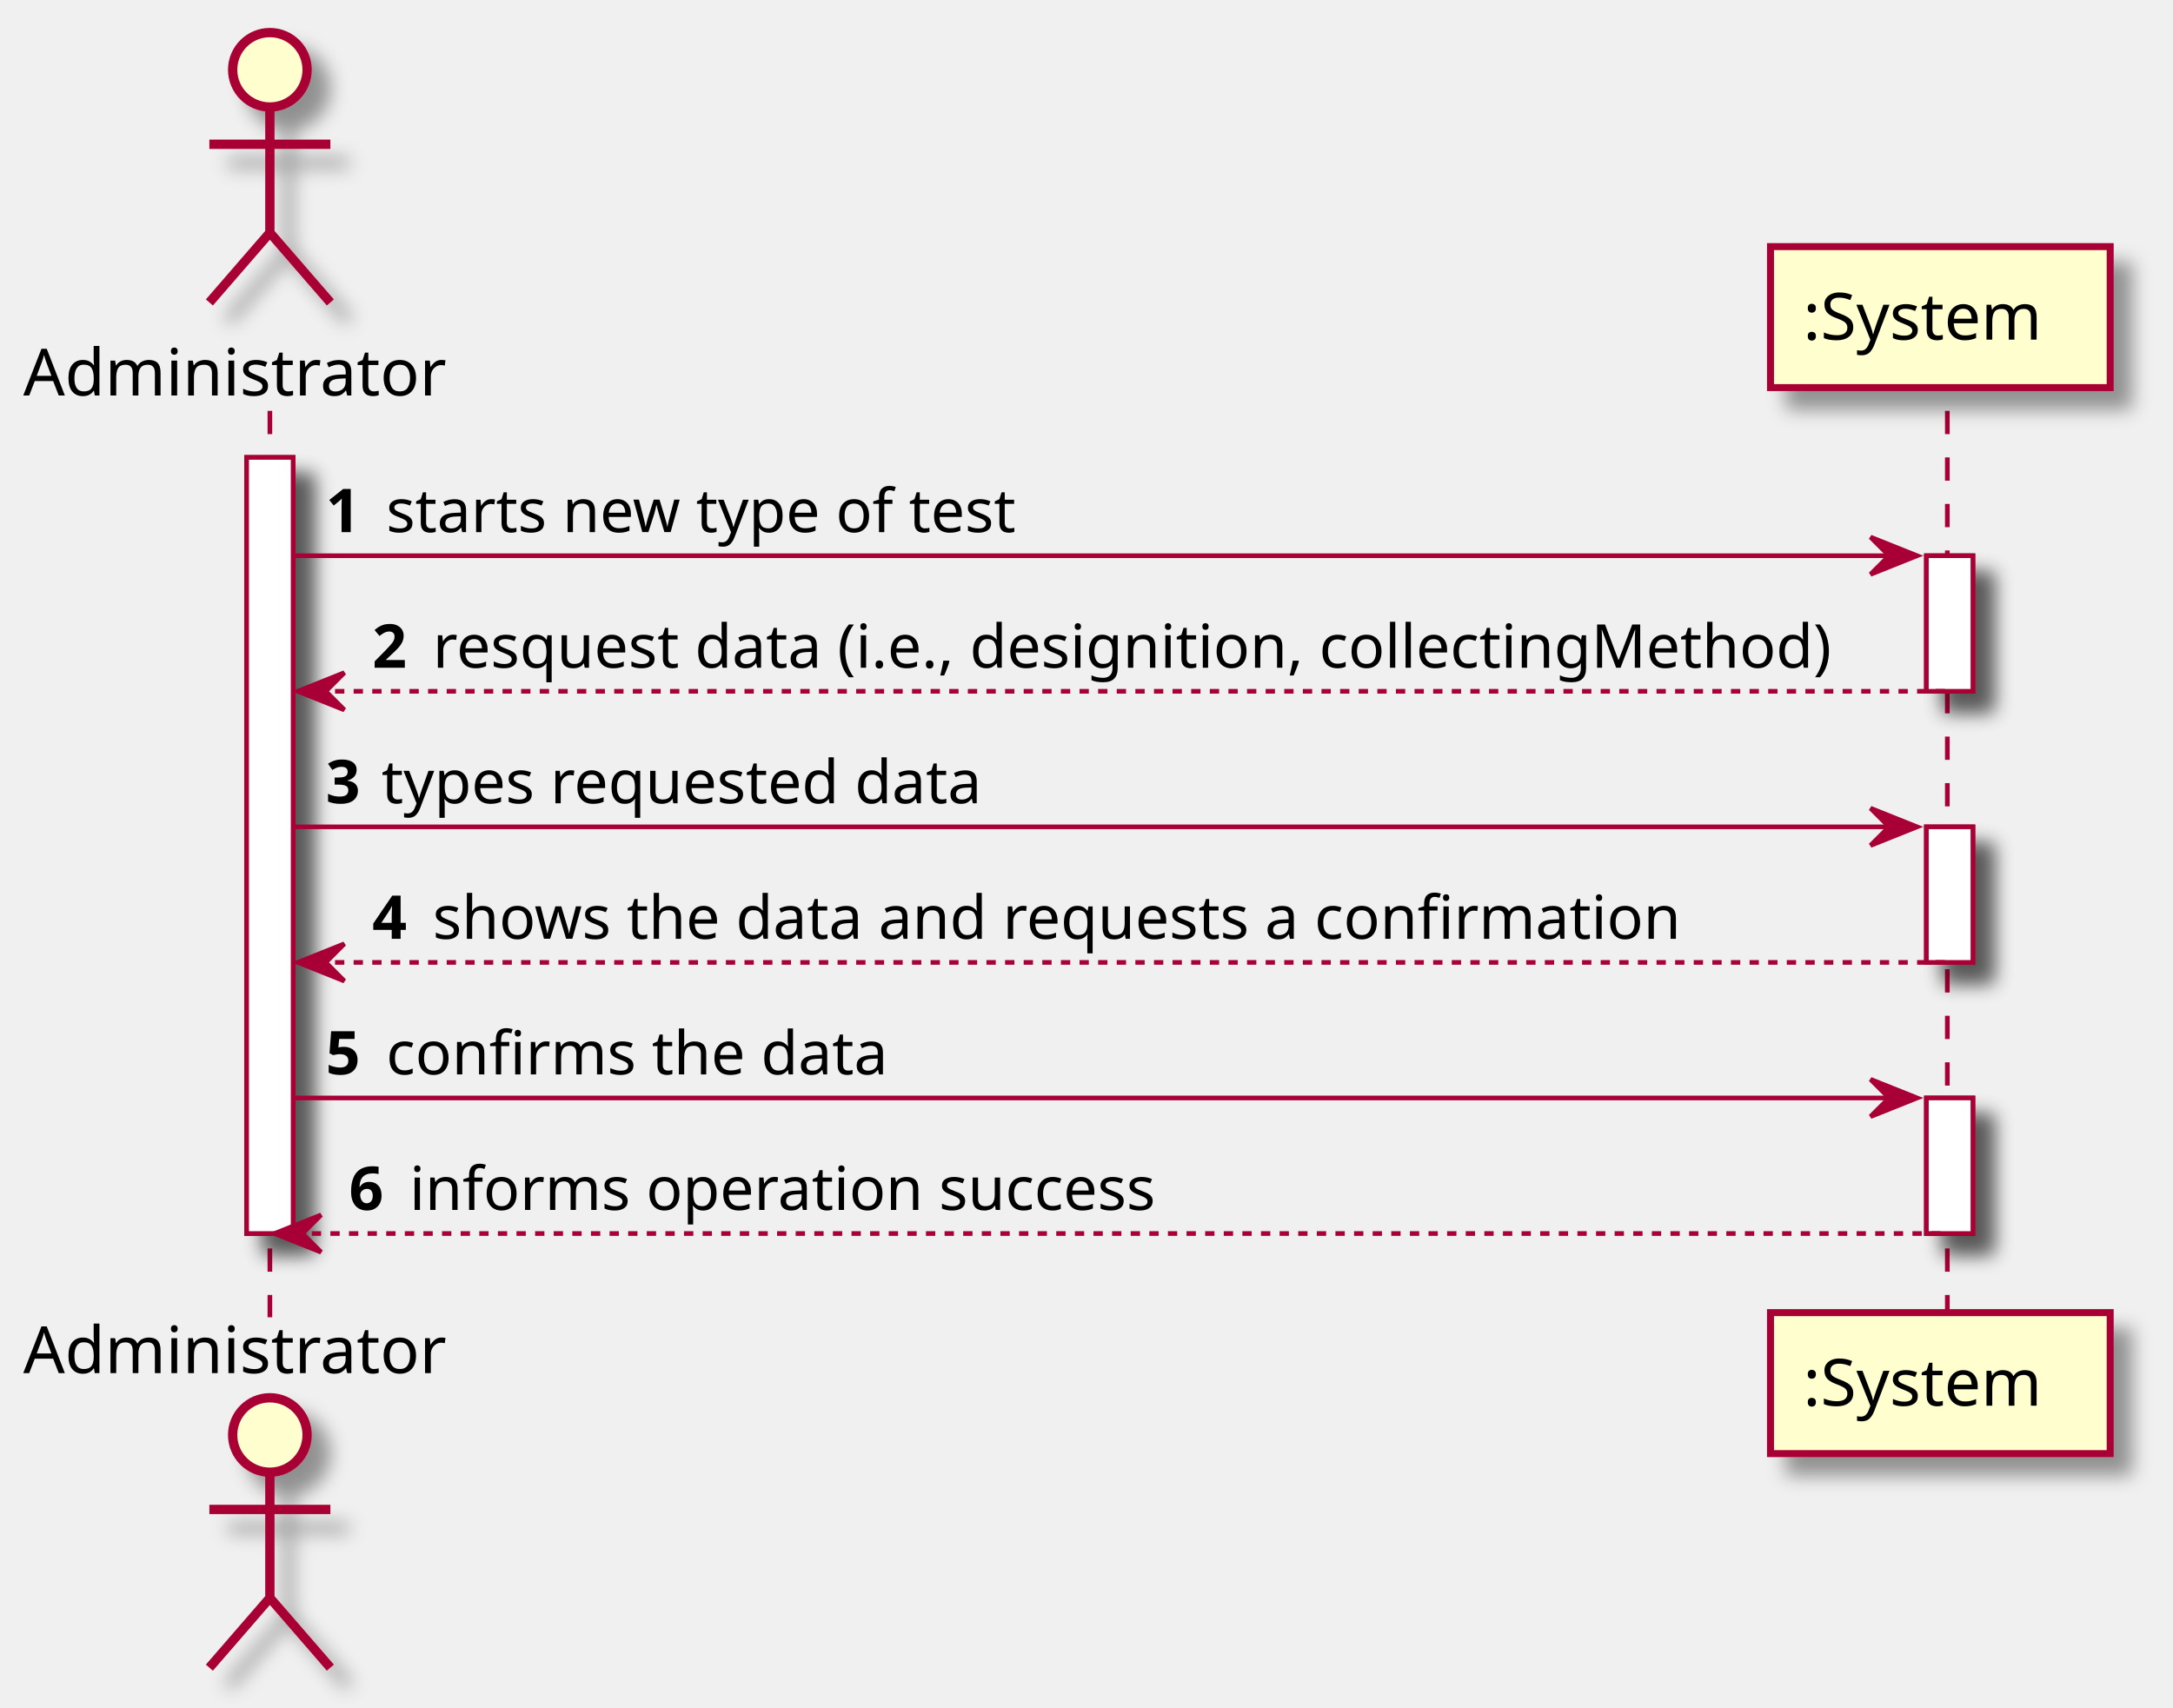
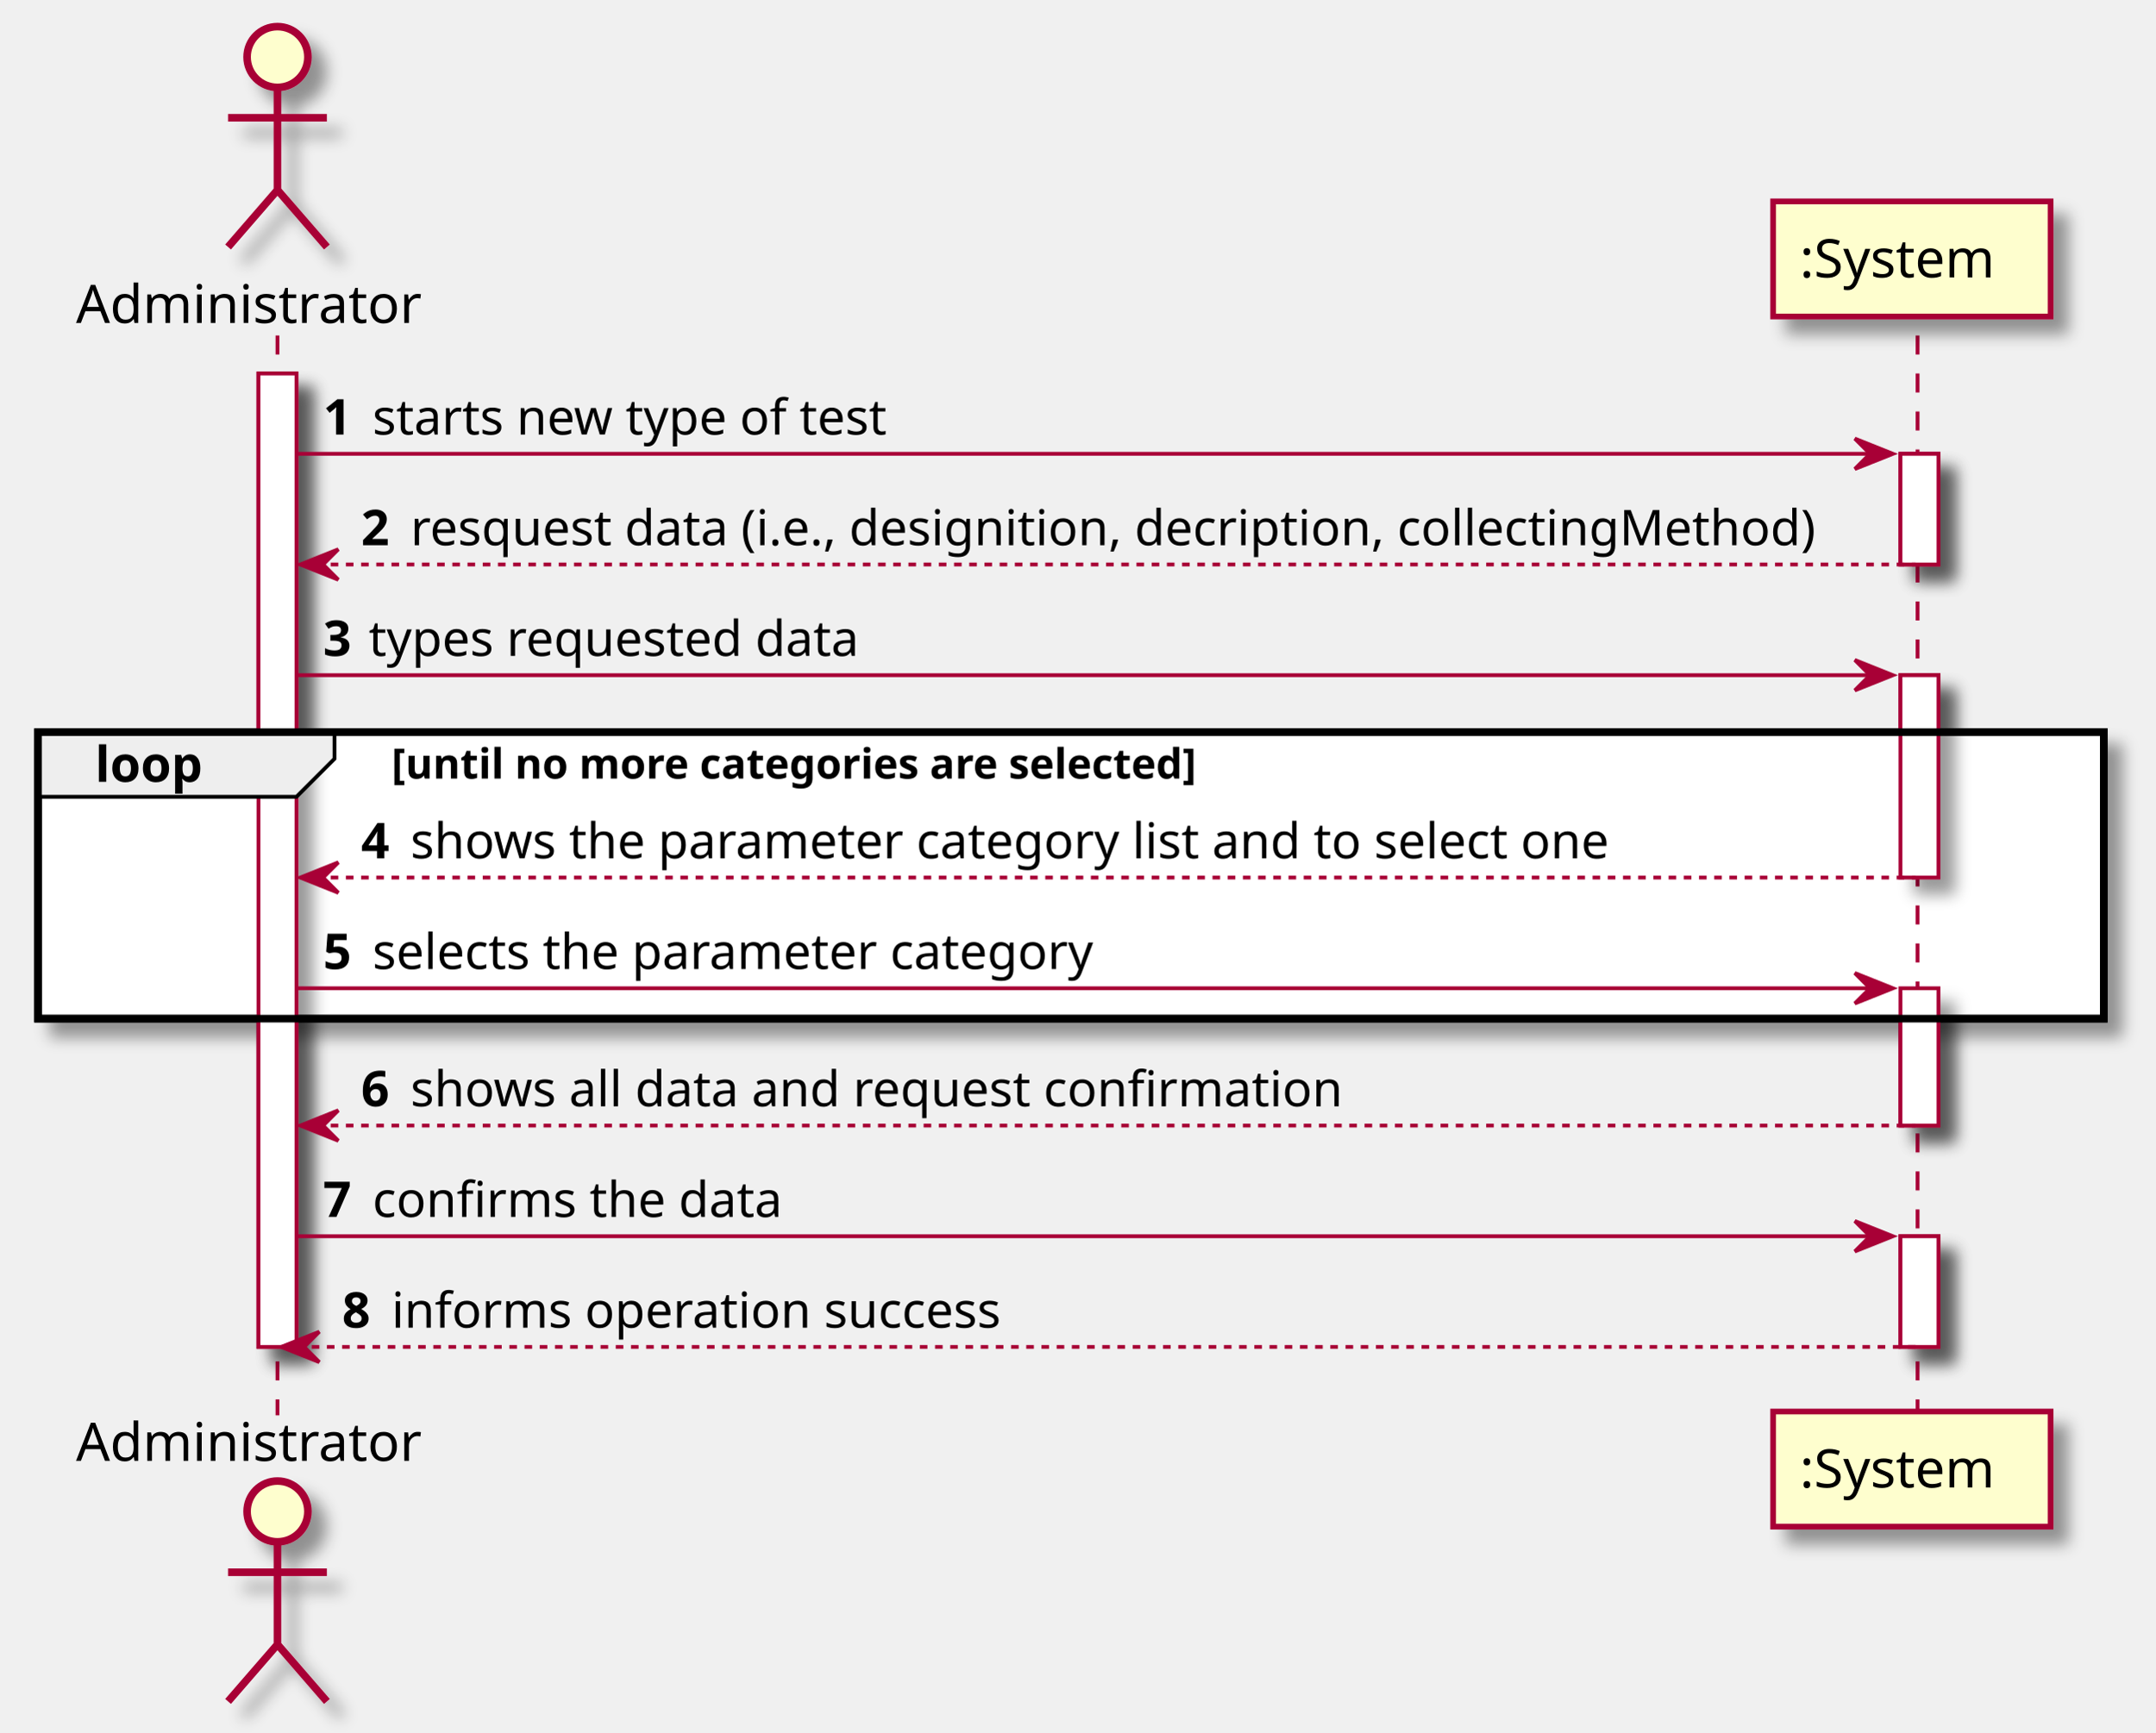
- <svg xmlns="http://www.w3.org/2000/svg" contentScriptType="application/ecmascript" contentStyleType="text/css" height="367px" preserveAspectRatio="none" style="width:467px;height:367px;" version="1.1" viewBox="0 0 467 367" width="467px" zoomAndPan="magnify">
+ <svg xmlns="http://www.w3.org/2000/svg" contentScriptType="application/ecmascript" contentStyleType="text/css" height="456px" preserveAspectRatio="none" style="width:567px;height:456px;" version="1.1" viewBox="0 0 567 456" width="567px" zoomAndPan="magnify">
  <defs>
-     <filter height="300%" id="fhxpbdr5mjl5m" width="300%" x="-1" y="-1">
+     <filter height="300%" id="f73y5p5yuoer" width="300%" x="-1" y="-1">
      <feGaussianBlur result="blurOut" stdDeviation="2.0" />
      <feColorMatrix in="blurOut" result="blurOut2" type="matrix" values="0 0 0 0 0 0 0 0 0 0 0 0 0 0 0 0 0 0 .4 0" />
      <feOffset dx="4.0" dy="4.0" in="blurOut2" result="blurOut3" />
      <feBlend in="SourceGraphic" in2="blurOut3" mode="normal" />
    </filter>
  </defs>
  <g>
-     <rect fill="#FFFFFF" filter="url(#fhxpbdr5mjl5m)" height="166.797" style="stroke:#A80036;stroke-width:1.0;" width="10" x="53" y="98.297" />
-     <rect fill="#FFFFFF" filter="url(#fhxpbdr5mjl5m)" height="29.133" style="stroke:#A80036;stroke-width:1.0;" width="10" x="414" y="119.43" />
-     <rect fill="#FFFFFF" filter="url(#fhxpbdr5mjl5m)" height="29.133" style="stroke:#A80036;stroke-width:1.0;" width="10" x="414" y="177.695" />
-     <rect fill="#FFFFFF" filter="url(#fhxpbdr5mjl5m)" height="29.133" style="stroke:#A80036;stroke-width:1.0;" width="10" x="414" y="235.961" />
-     <line style="stroke:#A80036;stroke-width:1.0;stroke-dasharray:5.0,5.0;" x1="58" x2="58" y1="88.297" y2="283.094" />
-     <line style="stroke:#A80036;stroke-width:1.0;stroke-dasharray:5.0,5.0;" x1="418.5" x2="418.5" y1="88.297" y2="283.094" />
-     <text fill="#000000" font-family="sans-serif" font-size="14" lengthAdjust="spacing" textLength="100" x="5" y="84.995">Administrator</text>
-     <ellipse cx="58" cy="15" fill="#FEFECE" filter="url(#fhxpbdr5mjl5m)" rx="8" ry="8" style="stroke:#A80036;stroke-width:2.0;" />
-     <path d="M58,23 L58,50 M45,31 L71,31 M58,50 L45,65 M58,50 L71,65 " fill="none" filter="url(#fhxpbdr5mjl5m)" style="stroke:#A80036;stroke-width:2.0;" />
-     <text fill="#000000" font-family="sans-serif" font-size="14" lengthAdjust="spacing" textLength="100" x="5" y="295.089">Administrator</text>
-     <ellipse cx="58" cy="308.391" fill="#FEFECE" filter="url(#fhxpbdr5mjl5m)" rx="8" ry="8" style="stroke:#A80036;stroke-width:2.0;" />
-     <path d="M58,316.391 L58,343.391 M45,324.391 L71,324.391 M58,343.391 L45,358.391 M58,343.391 L71,358.391 " fill="none" filter="url(#fhxpbdr5mjl5m)" style="stroke:#A80036;stroke-width:2.0;" />
-     <rect fill="#FEFECE" filter="url(#fhxpbdr5mjl5m)" height="30.297" style="stroke:#A80036;stroke-width:1.5;" width="73" x="380.5" y="53" />
-     <text fill="#000000" font-family="sans-serif" font-size="14" lengthAdjust="spacing" textLength="59" x="387.5" y="72.995">:System</text>
-     <rect fill="#FEFECE" filter="url(#fhxpbdr5mjl5m)" height="30.297" style="stroke:#A80036;stroke-width:1.5;" width="73" x="380.5" y="282.094" />
-     <text fill="#000000" font-family="sans-serif" font-size="14" lengthAdjust="spacing" textLength="59" x="387.5" y="302.089">:System</text>
-     <rect fill="#FFFFFF" filter="url(#fhxpbdr5mjl5m)" height="166.797" style="stroke:#A80036;stroke-width:1.0;" width="10" x="53" y="98.297" />
-     <rect fill="#FFFFFF" filter="url(#fhxpbdr5mjl5m)" height="29.133" style="stroke:#A80036;stroke-width:1.0;" width="10" x="414" y="119.43" />
-     <rect fill="#FFFFFF" filter="url(#fhxpbdr5mjl5m)" height="29.133" style="stroke:#A80036;stroke-width:1.0;" width="10" x="414" y="177.695" />
-     <rect fill="#FFFFFF" filter="url(#fhxpbdr5mjl5m)" height="29.133" style="stroke:#A80036;stroke-width:1.0;" width="10" x="414" y="235.961" />
-     <polygon fill="#A80036" points="402,115.43,412,119.43,402,123.43,406,119.43" style="stroke:#A80036;stroke-width:1.0;" />
-     <line style="stroke:#A80036;stroke-width:1.0;" x1="63" x2="408" y1="119.43" y2="119.43" />
-     <text fill="#000000" font-family="sans-serif" font-size="13" font-weight="bold" lengthAdjust="spacing" textLength="9" x="70" y="114.364">1</text>
-     <text fill="#000000" font-family="sans-serif" font-size="13" lengthAdjust="spacing" textLength="147" x="83" y="114.364">starts new type of test</text>
-     <polygon fill="#A80036" points="74,144.562,64,148.562,74,152.562,70,148.562" style="stroke:#A80036;stroke-width:1.0;" />
-     <line style="stroke:#A80036;stroke-width:1.0;stroke-dasharray:2.0,2.0;" x1="68" x2="418" y1="148.562" y2="148.562" />
-     <text fill="#000000" font-family="sans-serif" font-size="13" font-weight="bold" lengthAdjust="spacing" textLength="9" x="80" y="143.497">2</text>
-     <text fill="#000000" font-family="sans-serif" font-size="13" lengthAdjust="spacing" textLength="314" x="93" y="143.497">resquest data (i.e., designition, collectingMethod)</text>
-     <polygon fill="#A80036" points="402,173.695,412,177.695,402,181.695,406,177.695" style="stroke:#A80036;stroke-width:1.0;" />
-     <line style="stroke:#A80036;stroke-width:1.0;" x1="63" x2="408" y1="177.695" y2="177.695" />
-     <text fill="#000000" font-family="sans-serif" font-size="13" font-weight="bold" lengthAdjust="spacing" textLength="8" x="70" y="172.629">3</text>
-     <text fill="#000000" font-family="sans-serif" font-size="13" lengthAdjust="spacing" textLength="138" x="82" y="172.629">types requested data</text>
-     <polygon fill="#A80036" points="74,202.828,64,206.828,74,210.828,70,206.828" style="stroke:#A80036;stroke-width:1.0;" />
-     <line style="stroke:#A80036;stroke-width:1.0;stroke-dasharray:2.0,2.0;" x1="68" x2="418" y1="206.828" y2="206.828" />
-     <text fill="#000000" font-family="sans-serif" font-size="13" font-weight="bold" lengthAdjust="spacing" textLength="9" x="80" y="201.762">4</text>
-     <text fill="#000000" font-family="sans-serif" font-size="13" lengthAdjust="spacing" textLength="284" x="93" y="201.762">shows the data and requests a confirmation</text>
-     <polygon fill="#A80036" points="402,231.961,412,235.961,402,239.961,406,235.961" style="stroke:#A80036;stroke-width:1.0;" />
-     <line style="stroke:#A80036;stroke-width:1.0;" x1="63" x2="408" y1="235.961" y2="235.961" />
-     <text fill="#000000" font-family="sans-serif" font-size="13" font-weight="bold" lengthAdjust="spacing" textLength="9" x="70" y="230.895">5</text>
-     <text fill="#000000" font-family="sans-serif" font-size="13" lengthAdjust="spacing" textLength="114" x="83" y="230.895">confirms the data</text>
-     <polygon fill="#A80036" points="69,261.094,59,265.094,69,269.094,65,265.094" style="stroke:#A80036;stroke-width:1.0;" />
-     <line style="stroke:#A80036;stroke-width:1.0;stroke-dasharray:2.0,2.0;" x1="63" x2="418" y1="265.094" y2="265.094" />
-     <text fill="#000000" font-family="sans-serif" font-size="13" font-weight="bold" lengthAdjust="spacing" textLength="9" x="75" y="260.028">6</text>
-     <text fill="#000000" font-family="sans-serif" font-size="13" lengthAdjust="spacing" textLength="169" x="88" y="260.028">informs operation success</text>
+     <rect fill="#FFFFFF" filter="url(#f73y5p5yuoer)" height="256.195" style="stroke:#A80036;stroke-width:1.0;" width="10" x="68" y="98.297" />
+     <rect fill="#FFFFFF" filter="url(#f73y5p5yuoer)" height="29.133" style="stroke:#A80036;stroke-width:1.0;" width="10" x="500" y="119.43" />
+     <rect fill="#FFFFFF" filter="url(#f73y5p5yuoer)" height="53.266" style="stroke:#A80036;stroke-width:1.0;" width="10" x="500" y="177.695" />
+     <rect fill="#FFFFFF" filter="url(#f73y5p5yuoer)" height="36.133" style="stroke:#A80036;stroke-width:1.0;" width="10" x="500" y="260.094" />
+     <rect fill="#FFFFFF" filter="url(#f73y5p5yuoer)" height="29.133" style="stroke:#A80036;stroke-width:1.0;" width="10" x="500" y="325.359" />
+     <rect fill="#FFFFFF" filter="url(#f73y5p5yuoer)" height="75.398" style="stroke:#000000;stroke-width:2.0;" width="543.5" x="10" y="192.695" />
+     <line style="stroke:#A80036;stroke-width:1.0;stroke-dasharray:5.0,5.0;" x1="73" x2="73" y1="88.297" y2="372.492" />
+     <line style="stroke:#A80036;stroke-width:1.0;stroke-dasharray:5.0,5.0;" x1="504.5" x2="504.5" y1="88.297" y2="372.492" />
+     <text fill="#000000" font-family="sans-serif" font-size="14" lengthAdjust="spacing" textLength="100" x="20" y="84.995">Administrator</text>
+     <ellipse cx="73" cy="15" fill="#FEFECE" filter="url(#f73y5p5yuoer)" rx="8" ry="8" style="stroke:#A80036;stroke-width:2.0;" />
+     <path d="M73,23 L73,50 M60,31 L86,31 M73,50 L60,65 M73,50 L86,65 " fill="none" filter="url(#f73y5p5yuoer)" style="stroke:#A80036;stroke-width:2.0;" />
+     <text fill="#000000" font-family="sans-serif" font-size="14" lengthAdjust="spacing" textLength="100" x="20" y="384.487">Administrator</text>
+     <ellipse cx="73" cy="397.789" fill="#FEFECE" filter="url(#f73y5p5yuoer)" rx="8" ry="8" style="stroke:#A80036;stroke-width:2.0;" />
+     <path d="M73,405.789 L73,432.789 M60,413.789 L86,413.789 M73,432.789 L60,447.789 M73,432.789 L86,447.789 " fill="none" filter="url(#f73y5p5yuoer)" style="stroke:#A80036;stroke-width:2.0;" />
+     <rect fill="#FEFECE" filter="url(#f73y5p5yuoer)" height="30.297" style="stroke:#A80036;stroke-width:1.5;" width="73" x="466.5" y="53" />
+     <text fill="#000000" font-family="sans-serif" font-size="14" lengthAdjust="spacing" textLength="59" x="473.5" y="72.995">:System</text>
+     <rect fill="#FEFECE" filter="url(#f73y5p5yuoer)" height="30.297" style="stroke:#A80036;stroke-width:1.5;" width="73" x="466.5" y="371.492" />
+     <text fill="#000000" font-family="sans-serif" font-size="14" lengthAdjust="spacing" textLength="59" x="473.5" y="391.487">:System</text>
+     <rect fill="#FFFFFF" filter="url(#f73y5p5yuoer)" height="256.195" style="stroke:#A80036;stroke-width:1.0;" width="10" x="68" y="98.297" />
+     <rect fill="#FFFFFF" filter="url(#f73y5p5yuoer)" height="29.133" style="stroke:#A80036;stroke-width:1.0;" width="10" x="500" y="119.43" />
+     <rect fill="#FFFFFF" filter="url(#f73y5p5yuoer)" height="53.266" style="stroke:#A80036;stroke-width:1.0;" width="10" x="500" y="177.695" />
+     <rect fill="#FFFFFF" filter="url(#f73y5p5yuoer)" height="36.133" style="stroke:#A80036;stroke-width:1.0;" width="10" x="500" y="260.094" />
+     <rect fill="#FFFFFF" filter="url(#f73y5p5yuoer)" height="29.133" style="stroke:#A80036;stroke-width:1.0;" width="10" x="500" y="325.359" />
+     <polygon fill="#A80036" points="488,115.43,498,119.43,488,123.43,492,119.43" style="stroke:#A80036;stroke-width:1.0;" />
+     <line style="stroke:#A80036;stroke-width:1.0;" x1="78" x2="494" y1="119.43" y2="119.43" />
+     <text fill="#000000" font-family="sans-serif" font-size="13" font-weight="bold" lengthAdjust="spacing" textLength="9" x="85" y="114.364">1</text>
+     <text fill="#000000" font-family="sans-serif" font-size="13" lengthAdjust="spacing" textLength="147" x="98" y="114.364">starts new type of test</text>
+     <polygon fill="#A80036" points="89,144.562,79,148.562,89,152.562,85,148.562" style="stroke:#A80036;stroke-width:1.0;" />
+     <line style="stroke:#A80036;stroke-width:1.0;stroke-dasharray:2.0,2.0;" x1="83" x2="504" y1="148.562" y2="148.562" />
+     <text fill="#000000" font-family="sans-serif" font-size="13" font-weight="bold" lengthAdjust="spacing" textLength="9" x="95" y="143.497">2</text>
+     <text fill="#000000" font-family="sans-serif" font-size="13" lengthAdjust="spacing" textLength="385" x="108" y="143.497">resquest data (i.e., designition, decription, collectingMethod)</text>
+     <polygon fill="#A80036" points="488,173.695,498,177.695,488,181.695,492,177.695" style="stroke:#A80036;stroke-width:1.0;" />
+     <line style="stroke:#A80036;stroke-width:1.0;" x1="78" x2="494" y1="177.695" y2="177.695" />
+     <text fill="#000000" font-family="sans-serif" font-size="13" font-weight="bold" lengthAdjust="spacing" textLength="8" x="85" y="172.629">3</text>
+     <text fill="#000000" font-family="sans-serif" font-size="13" lengthAdjust="spacing" textLength="138" x="97" y="172.629">types requested data</text>
+     <path d="M10,192.695 L88,192.695 L88,199.695 L78,209.695 L10,209.695 L10,192.695 " fill="#EEEEEE" style="stroke:#000000;stroke-width:1.0;" />
+     <rect fill="none" height="75.398" style="stroke:#000000;stroke-width:2.0;" width="543.5" x="10" y="192.695" />
+     <text fill="#000000" font-family="sans-serif" font-size="13" font-weight="bold" lengthAdjust="spacing" textLength="33" x="25" y="205.762">loop</text>
+     <text fill="#000000" font-family="sans-serif" font-size="11" font-weight="bold" lengthAdjust="spacing" textLength="264" x="103" y="204.906">[until no more categories are selected]</text>
+     <polygon fill="#A80036" points="89,226.961,79,230.961,89,234.961,85,230.961" style="stroke:#A80036;stroke-width:1.0;" />
+     <line style="stroke:#A80036;stroke-width:1.0;stroke-dasharray:2.0,2.0;" x1="83" x2="504" y1="230.961" y2="230.961" />
+     <text fill="#000000" font-family="sans-serif" font-size="13" font-weight="bold" lengthAdjust="spacing" textLength="9" x="95" y="225.895">4</text>
+     <text fill="#000000" font-family="sans-serif" font-size="13" lengthAdjust="spacing" textLength="336" x="108" y="225.895">shows the parameter category list and to select one</text>
+     <polygon fill="#A80036" points="488,256.094,498,260.094,488,264.094,492,260.094" style="stroke:#A80036;stroke-width:1.0;" />
+     <line style="stroke:#A80036;stroke-width:1.0;" x1="78" x2="494" y1="260.094" y2="260.094" />
+     <text fill="#000000" font-family="sans-serif" font-size="13" font-weight="bold" lengthAdjust="spacing" textLength="9" x="85" y="255.028">5</text>
+     <text fill="#000000" font-family="sans-serif" font-size="13" lengthAdjust="spacing" textLength="203" x="98" y="255.028">selects the parameter category</text>
+     <polygon fill="#A80036" points="89,292.227,79,296.227,89,300.227,85,296.227" style="stroke:#A80036;stroke-width:1.0;" />
+     <line style="stroke:#A80036;stroke-width:1.0;stroke-dasharray:2.0,2.0;" x1="83" x2="504" y1="296.227" y2="296.227" />
+     <text fill="#000000" font-family="sans-serif" font-size="13" font-weight="bold" lengthAdjust="spacing" textLength="9" x="95" y="291.161">6</text>
+     <text fill="#000000" font-family="sans-serif" font-size="13" lengthAdjust="spacing" textLength="258" x="108" y="291.161">shows all data and request confirmation</text>
+     <polygon fill="#A80036" points="488,321.359,498,325.359,488,329.359,492,325.359" style="stroke:#A80036;stroke-width:1.0;" />
+     <line style="stroke:#A80036;stroke-width:1.0;" x1="78" x2="494" y1="325.359" y2="325.359" />
+     <text fill="#000000" font-family="sans-serif" font-size="13" font-weight="bold" lengthAdjust="spacing" textLength="9" x="85" y="320.293">7</text>
+     <text fill="#000000" font-family="sans-serif" font-size="13" lengthAdjust="spacing" textLength="114" x="98" y="320.293">confirms the data</text>
+     <polygon fill="#A80036" points="84,350.492,74,354.492,84,358.492,80,354.492" style="stroke:#A80036;stroke-width:1.0;" />
+     <line style="stroke:#A80036;stroke-width:1.0;stroke-dasharray:2.0,2.0;" x1="78" x2="504" y1="354.492" y2="354.492" />
+     <text fill="#000000" font-family="sans-serif" font-size="13" font-weight="bold" lengthAdjust="spacing" textLength="9" x="90" y="349.426">8</text>
+     <text fill="#000000" font-family="sans-serif" font-size="13" lengthAdjust="spacing" textLength="169" x="103" y="349.426">informs operation success</text>
  </g>
</svg>
